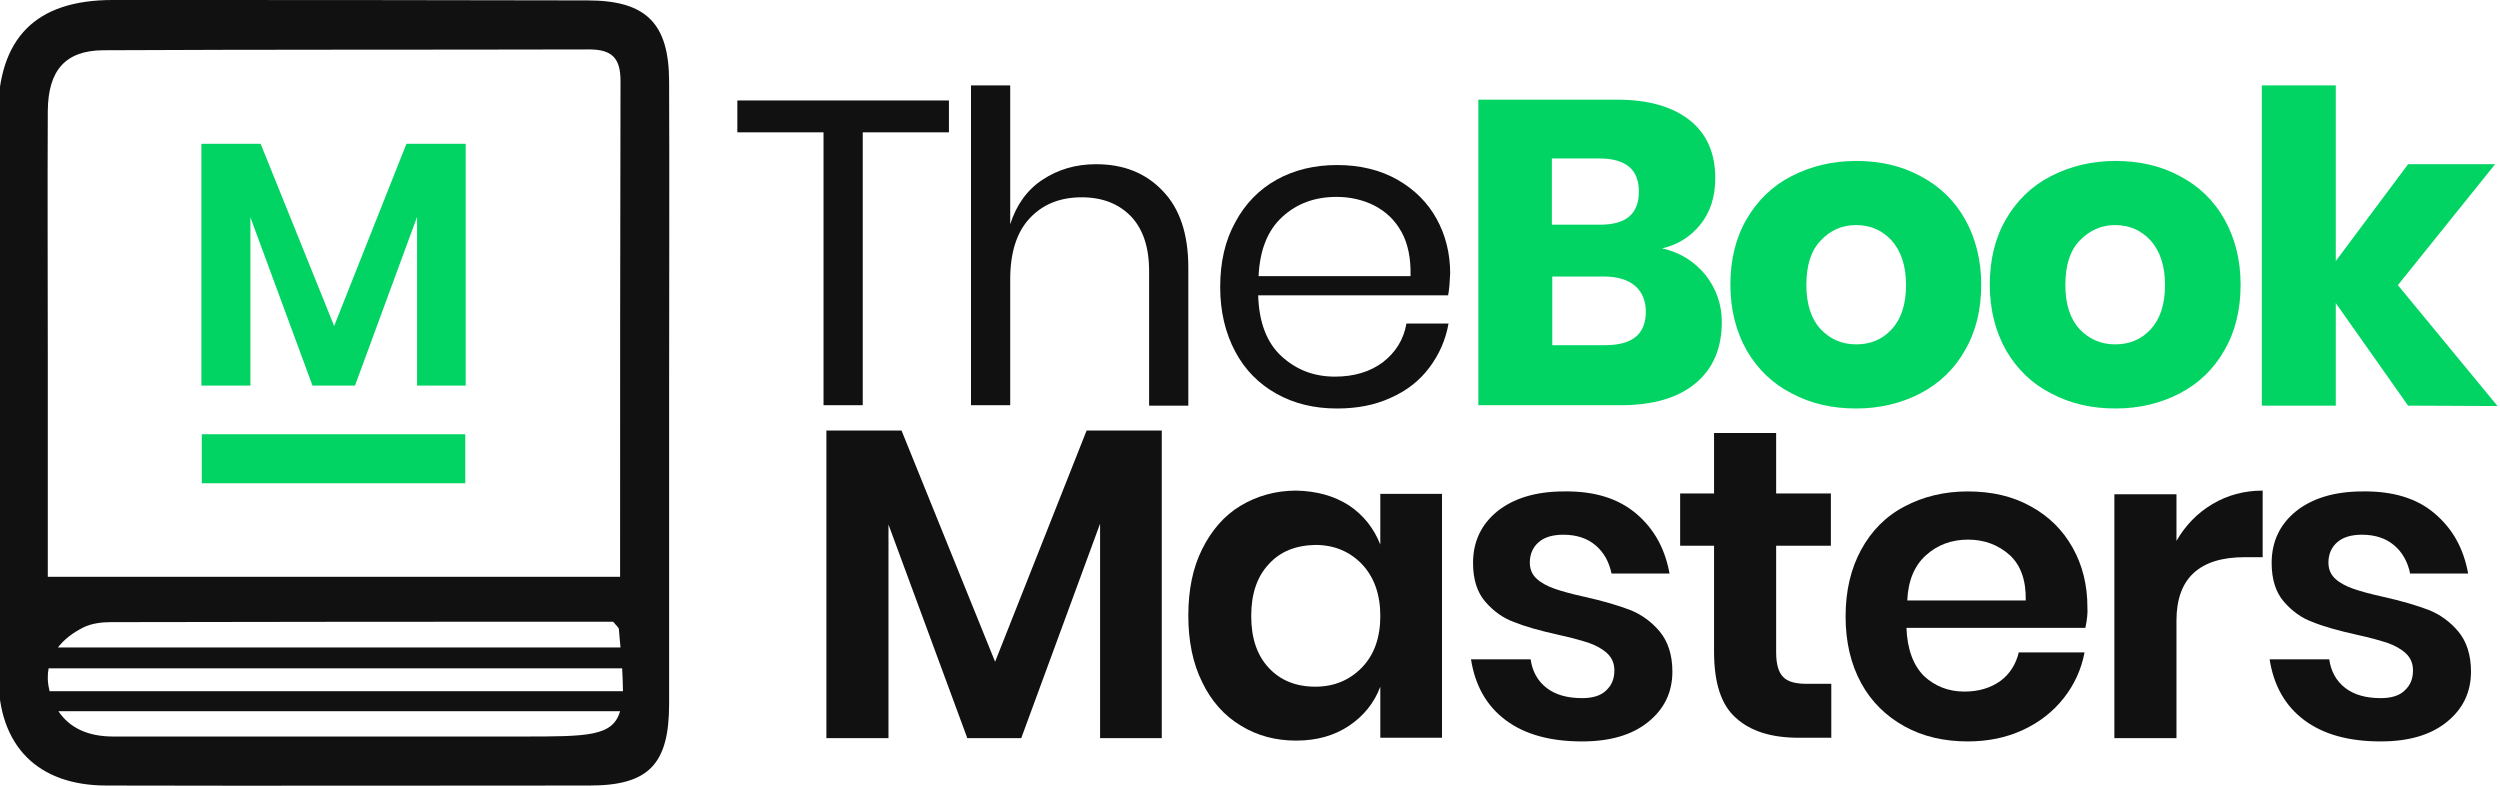
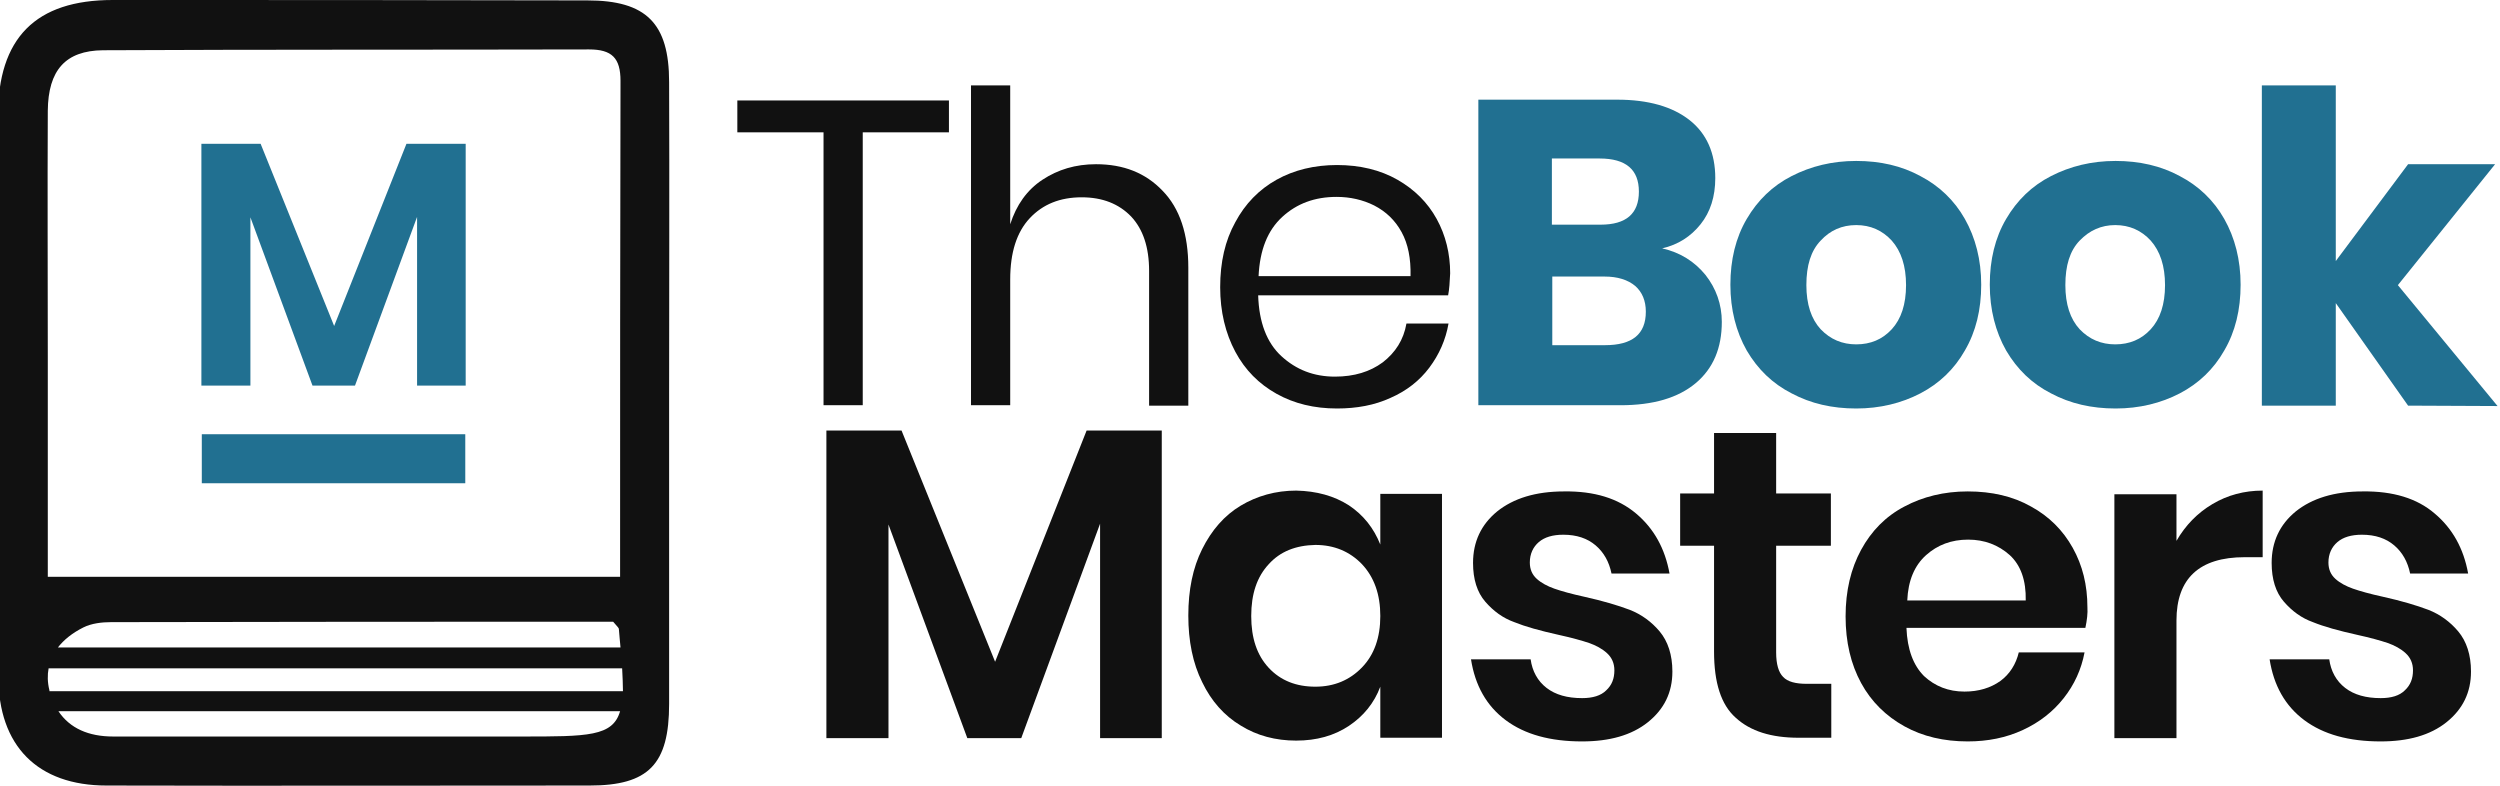
<svg xmlns="http://www.w3.org/2000/svg" version="1.1" id="Layer_1" x="0px" y="0px" viewBox="0 0 612 192.4" style="enable-background:new 0 0 612 192.4;" xml:space="preserve">
  <style type="text/css">
	.st0{fill:#111111;}
- 	.st1{fill:#02D463;}
+ 	.st1{fill:#217091;}
</style>
  <g>
    <path class="st0" d="M232.3,24.6v7.8h-21.1v66.8h-9.6V32.4h-21.1v-7.8C180.5,24.6,232.3,24.6,232.3,24.6z" />
    <path class="st0" d="M284.6,46.7c4.2,4.3,6.3,10.6,6.3,18.8v33.8h-9.6v-33c0-5.8-1.5-10.2-4.4-13.3c-3-3.1-7-4.7-12.1-4.7   c-5.3,0-9.5,1.7-12.7,5.1c-3.2,3.4-4.8,8.4-4.8,15v30.8h-9.6V20.9h9.6v34c1.5-4.7,4.1-8.4,7.9-10.9s8.1-3.8,13.1-3.8   C275,40.2,280.4,42.3,284.6,46.7z" />
    <path class="st0" d="M354.5,72.3H308c0.2,6.6,2.1,11.6,5.7,14.9s7.9,5,13.1,5c4.7,0,8.6-1.2,11.7-3.5c3.1-2.4,5.1-5.5,5.8-9.5h10.3   c-0.7,4-2.3,7.6-4.7,10.8c-2.4,3.2-5.6,5.7-9.5,7.4c-3.9,1.8-8.3,2.6-13.1,2.6c-5.6,0-10.5-1.2-14.8-3.6s-7.7-5.8-10.1-10.3   s-3.7-9.8-3.7-15.8c0-6.1,1.2-11.4,3.7-15.9c2.4-4.5,5.8-8,10.1-10.4c4.3-2.4,9.3-3.6,14.8-3.6c5.6,0,10.6,1.2,14.8,3.6   c4.2,2.4,7.4,5.6,9.6,9.6s3.3,8.5,3.3,13.3C354.9,69,354.8,70.8,354.5,72.3z M343.1,56.8c-1.6-2.9-3.8-5-6.7-6.5   c-2.8-1.4-5.9-2.1-9.2-2.1c-5.3,0-9.7,1.6-13.3,4.9c-3.6,3.3-5.5,8.1-5.8,14.5h37.2C345.4,63.3,344.7,59.7,343.1,56.8z" />
    <path class="st1" d="M417.5,67.3c2.6,3.3,4,7.2,4,11.5c0,6.4-2.1,11.4-6.4,15s-10.4,5.4-18.4,5.4h-34.8V24.4h34   c7.6,0,13.5,1.7,17.7,5s6.3,8.1,6.3,14.2c0,4.5-1.2,8.3-3.6,11.3s-5.5,5-9.4,5.9C411.3,61.8,414.8,64,417.5,67.3z M379.9,55h11.9   c6.3,0,9.4-2.7,9.4-8.1s-3.2-8.1-9.6-8.1h-11.7L379.9,55L379.9,55z M402.9,76.3c0-2.7-0.9-4.8-2.6-6.3c-1.8-1.5-4.3-2.3-7.5-2.3   H380v16.8h12.9C399.6,84.5,402.9,81.8,402.9,76.3z" />
    <path class="st1" d="M470.1,43.1c4.6,2.4,8.3,5.9,10.9,10.5s4,10,4,16.1s-1.3,11.5-4,16.1c-2.6,4.6-6.3,8.1-10.9,10.5   s-9.9,3.7-15.7,3.7c-5.9,0-11.1-1.2-15.8-3.7c-4.7-2.4-8.3-5.9-11-10.5c-2.6-4.6-4-10-4-16.1s1.3-11.5,4-16.1s6.3-8.1,11-10.5   s9.9-3.7,15.8-3.7C460.3,39.4,465.5,40.6,470.1,43.1z M445.7,58.9c-2.4,2.5-3.5,6.1-3.5,10.9c0,4.7,1.2,8.3,3.5,10.8   c2.4,2.5,5.3,3.7,8.7,3.7c3.5,0,6.4-1.2,8.7-3.7c2.3-2.5,3.5-6.1,3.5-10.8c0-4.7-1.2-8.3-3.5-10.9c-2.3-2.5-5.2-3.8-8.7-3.8   C450.9,55.1,448,56.4,445.7,58.9z" />
    <path class="st1" d="M533.6,43.1c4.6,2.4,8.3,5.9,10.9,10.5c2.6,4.6,4,10,4,16.1s-1.3,11.5-4,16.1c-2.6,4.6-6.3,8.1-10.9,10.5   c-4.6,2.4-9.9,3.7-15.7,3.7c-5.9,0-11.1-1.2-15.8-3.7c-4.7-2.4-8.3-5.9-11-10.5c-2.6-4.6-4-10-4-16.1s1.3-11.5,4-16.1   s6.3-8.1,11-10.5s9.9-3.7,15.8-3.7C523.7,39.4,529,40.6,533.6,43.1z M509.1,58.9c-2.4,2.5-3.5,6.1-3.5,10.9c0,4.7,1.2,8.3,3.5,10.8   c2.4,2.5,5.3,3.7,8.7,3.7c3.5,0,6.4-1.2,8.7-3.7s3.5-6.1,3.5-10.8c0-4.7-1.2-8.3-3.5-10.9c-2.3-2.5-5.2-3.8-8.7-3.8   C514.4,55.1,511.5,56.4,509.1,58.9z" />
    <path class="st1" d="M589.5,99.3l-17.7-25.1v25.1h-18.1V20.9h18.1v43l17.7-23.7h21.3L587,69.8l24.4,29.6L589.5,99.3L589.5,99.3z" />
    <path class="st0" d="M284.4,105.4v75.3h-15.1v-52.5L250,180.7h-13.2l-19.3-52.3v52.3h-15.2v-75.3h18.4l22.9,56.6l22.4-56.6H284.4z" />
    <path class="st1" d="M114,35.2v59.2h-11.9V53.1L86.9,94.4H76.5L61.3,53.2v41.2h-12V35.2h14.5l18,44.6l17.7-44.6   C99.5,35.2,114,35.2,114,35.2z" />
    <path class="st0" d="M330.2,123.7c3.6,2.4,6.1,5.6,7.7,9.6v-12.4H353v59.7h-15.1v-12.5c-1.5,4-4.1,7.2-7.7,9.6   c-3.6,2.4-7.9,3.6-12.9,3.6s-9.6-1.2-13.6-3.7c-4-2.4-7.2-6-9.4-10.6c-2.3-4.6-3.4-10.1-3.4-16.3c0-6.3,1.1-11.7,3.4-16.3   s5.4-8.2,9.4-10.6s8.6-3.7,13.6-3.7C322.3,120.2,326.6,121.4,330.2,123.7z M310.6,138.1c-2.9,3.1-4.3,7.3-4.3,12.7   s1.4,9.6,4.3,12.7c2.9,3.1,6.7,4.6,11.4,4.6c4.6,0,8.4-1.6,11.4-4.7c3-3.1,4.5-7.3,4.5-12.6s-1.5-9.5-4.5-12.7   c-3-3.1-6.8-4.7-11.4-4.7C317.2,133.5,313.4,135,310.6,138.1z" />
    <path class="st0" d="M400.5,125.7c4.4,3.7,7.1,8.6,8.2,14.7h-14.2c-0.6-2.9-1.9-5.2-3.9-6.9s-4.6-2.6-7.9-2.6c-2.6,0-4.6,0.6-6,1.8   s-2.2,2.9-2.2,5c0,1.7,0.6,3,1.7,4s2.6,1.8,4.3,2.4c1.7,0.6,4.2,1.3,7.4,2c4.5,1,8.2,2.1,11.1,3.2c2.8,1.1,5.3,2.9,7.3,5.3   c2,2.4,3.1,5.7,3.1,9.8c0,5.1-2,9.2-6,12.4s-9.4,4.7-16.1,4.7c-7.8,0-14-1.7-18.7-5.2s-7.5-8.5-8.5-14.9h14.6   c0.4,2.9,1.7,5.3,3.9,7c2.2,1.7,5.1,2.5,8.7,2.5c2.6,0,4.6-0.6,5.9-1.9c1.4-1.3,2-2.9,2-4.9c0-1.7-0.6-3.1-1.8-4.2   c-1.2-1.1-2.7-1.9-4.4-2.5c-1.8-0.6-4.3-1.3-7.5-2c-4.5-1-8.1-2-10.8-3.1c-2.8-1-5.1-2.7-7.1-5s-3-5.5-3-9.5c0-5.2,2-9.4,5.9-12.6   c4-3.2,9.4-4.9,16.4-4.9C390.3,120.2,396.1,122,400.5,125.7z" />
    <path class="st0" d="M448.3,167.6v13h-8c-6.7,0-11.8-1.6-15.4-4.9c-3.6-3.2-5.3-8.6-5.3-16.2v-25.9h-8.3v-12.8h8.3V106h15.2v14.8   h13.4v12.8h-13.4v26.1c0,2.9,0.6,4.9,1.7,6c1.1,1.2,3.1,1.7,5.8,1.7h6V167.6z" />
    <path class="st0" d="M510.5,153.7h-43.8c0.2,5.3,1.7,9.2,4.3,11.8c2.7,2.5,6,3.8,9.9,3.8c3.5,0,6.4-0.9,8.8-2.6   c2.3-1.7,3.8-4.1,4.5-7h16.1c-0.8,4.2-2.5,7.9-5.1,11.2s-5.9,5.9-10,7.8c-4.1,1.9-8.6,2.8-13.5,2.8c-5.8,0-11-1.2-15.5-3.7   s-8.1-6-10.6-10.6s-3.8-10-3.8-16.3s1.3-11.7,3.8-16.3s6-8.2,10.6-10.6c4.5-2.4,9.7-3.7,15.5-3.7c5.9,0,11.1,1.2,15.5,3.7   c4.4,2.4,7.8,5.8,10.2,10.1c2.4,4.3,3.6,9.1,3.6,14.6C511.1,150.1,510.9,151.8,510.5,153.7z M492,135.9c-2.8-2.5-6.2-3.8-10.2-3.8   c-4.1,0-7.5,1.3-10.3,3.8s-4.4,6.2-4.6,11.1h29C496,142.1,494.7,138.4,492,135.9z" />
    <path class="st0" d="M541.6,123.4c3.7-2.2,7.8-3.3,12.3-3.3v16.3h-4.4c-11.1,0-16.7,5.2-16.7,15.5v28.8h-15.2V121h15.2v11.4   C535,128.6,537.9,125.6,541.6,123.4z" />
    <path class="st0" d="M596,125.7c4.4,3.7,7.1,8.6,8.2,14.7H590c-0.6-2.9-1.9-5.2-3.9-6.9s-4.6-2.6-7.9-2.6c-2.6,0-4.6,0.6-6,1.8   s-2.2,2.9-2.2,5c0,1.7,0.6,3,1.7,4c1.1,1,2.6,1.8,4.3,2.4c1.7,0.6,4.2,1.3,7.4,2c4.5,1,8.2,2.1,11.1,3.2c2.8,1.1,5.3,2.9,7.3,5.3   c2,2.4,3.1,5.7,3.1,9.8c0,5.1-2,9.2-6,12.4s-9.4,4.7-16.1,4.7c-7.8,0-14-1.7-18.7-5.2s-7.5-8.5-8.5-14.9h14.6   c0.4,2.9,1.7,5.3,3.9,7s5.1,2.5,8.7,2.5c2.6,0,4.6-0.6,5.9-1.9c1.4-1.3,2-2.9,2-4.9c0-1.7-0.6-3.1-1.8-4.2   c-1.2-1.1-2.7-1.9-4.4-2.5c-1.8-0.6-4.3-1.3-7.5-2c-4.5-1-8.1-2-10.8-3.1c-2.8-1-5.1-2.7-7.1-5s-3-5.5-3-9.5c0-5.2,2-9.4,5.9-12.6   c4-3.2,9.4-4.9,16.4-4.9C585.8,120.2,591.7,122,596,125.7z" />
    <rect x="49.4" y="106.3" class="st1" width="64.5" height="12" />
    <path class="st0" d="M163.8,20.1c0-14.4-5.6-20-20-20C105.1,0,66.3,0,27.6,0C8.7,0-0.5,9.3-0.5,28.4c0,45.7,0,91.5,0.1,137.2   c0,17,9.6,26.7,26.5,26.7c39.4,0.1,78.8,0,118.2,0c14.5,0,19.5-5.2,19.5-20c0-25.4,0-50.7,0-76.1S163.9,45.5,163.8,20.1z M12.1,169   c-0.5-2-0.5-3.8-0.2-5.4h140.4c0.1,2.1,0.2,4,0.2,5.6H12.1C12.1,169.1,12.1,169,12.1,169z M14.1,158.6c1.5-2,3.7-3.7,6.3-5   c2-1,4.5-1.3,6.8-1.3c41-0.1,82-0.1,122.9-0.1c1.1,1.3,1.4,1.5,1.4,1.8c0.1,1.6,0.3,3.1,0.4,4.5H14.1V158.6z M11.7,27.1   c0.1-9.9,4.3-14.7,13.5-14.8c39.7-0.2,79.3-0.1,119-0.2c5.6,0,7.7,2.1,7.7,7.7c-0.1,39.7-0.1,79.3-0.1,121.4   c-47.2,0-93.3,0-140.1,0c0-16.9,0-35.5,0-54.1C11.7,67.1,11.6,47.1,11.7,27.1z M127.7,180.3c-33.3,0-66.7,0-100,0   c-6,0-10.6-2-13.4-6.2h137.5C150,180.3,143.9,180.3,127.7,180.3z" />
  </g>
</svg>
